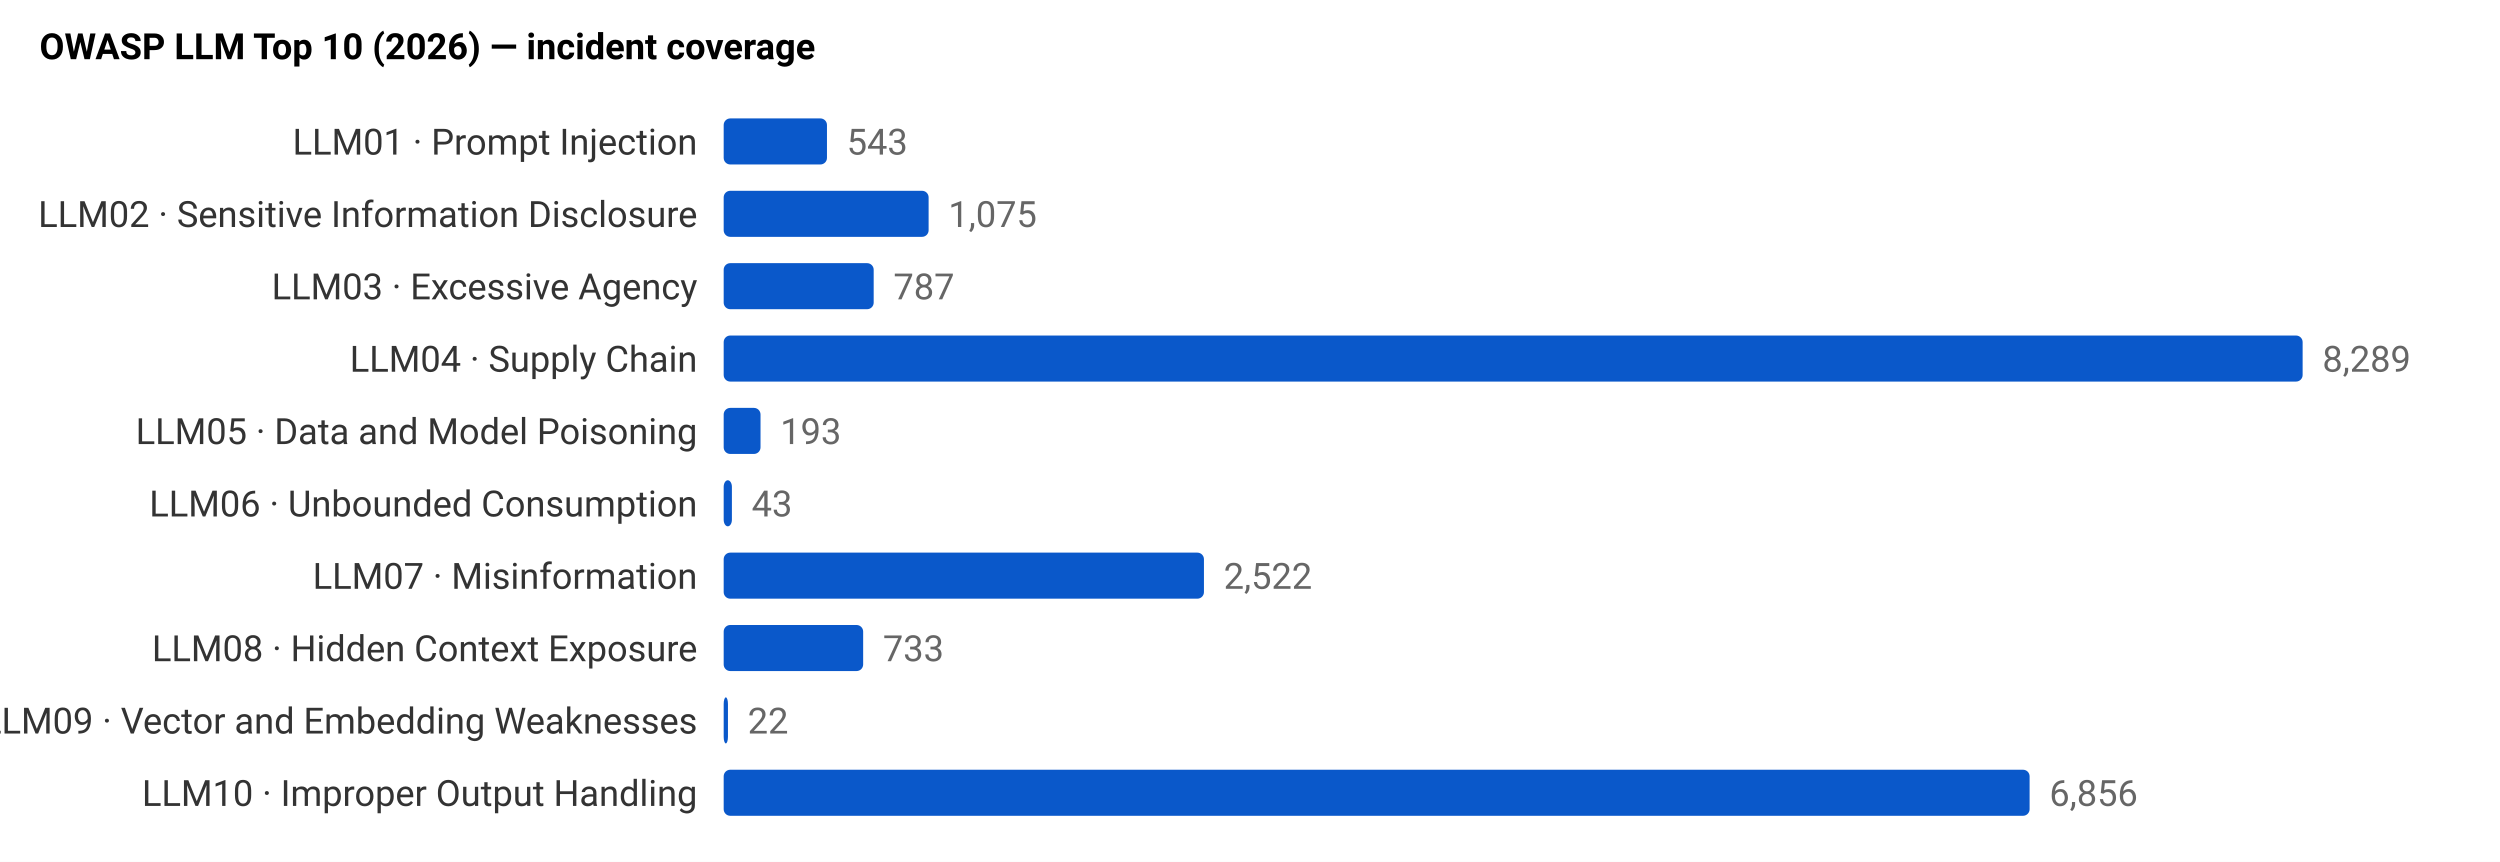
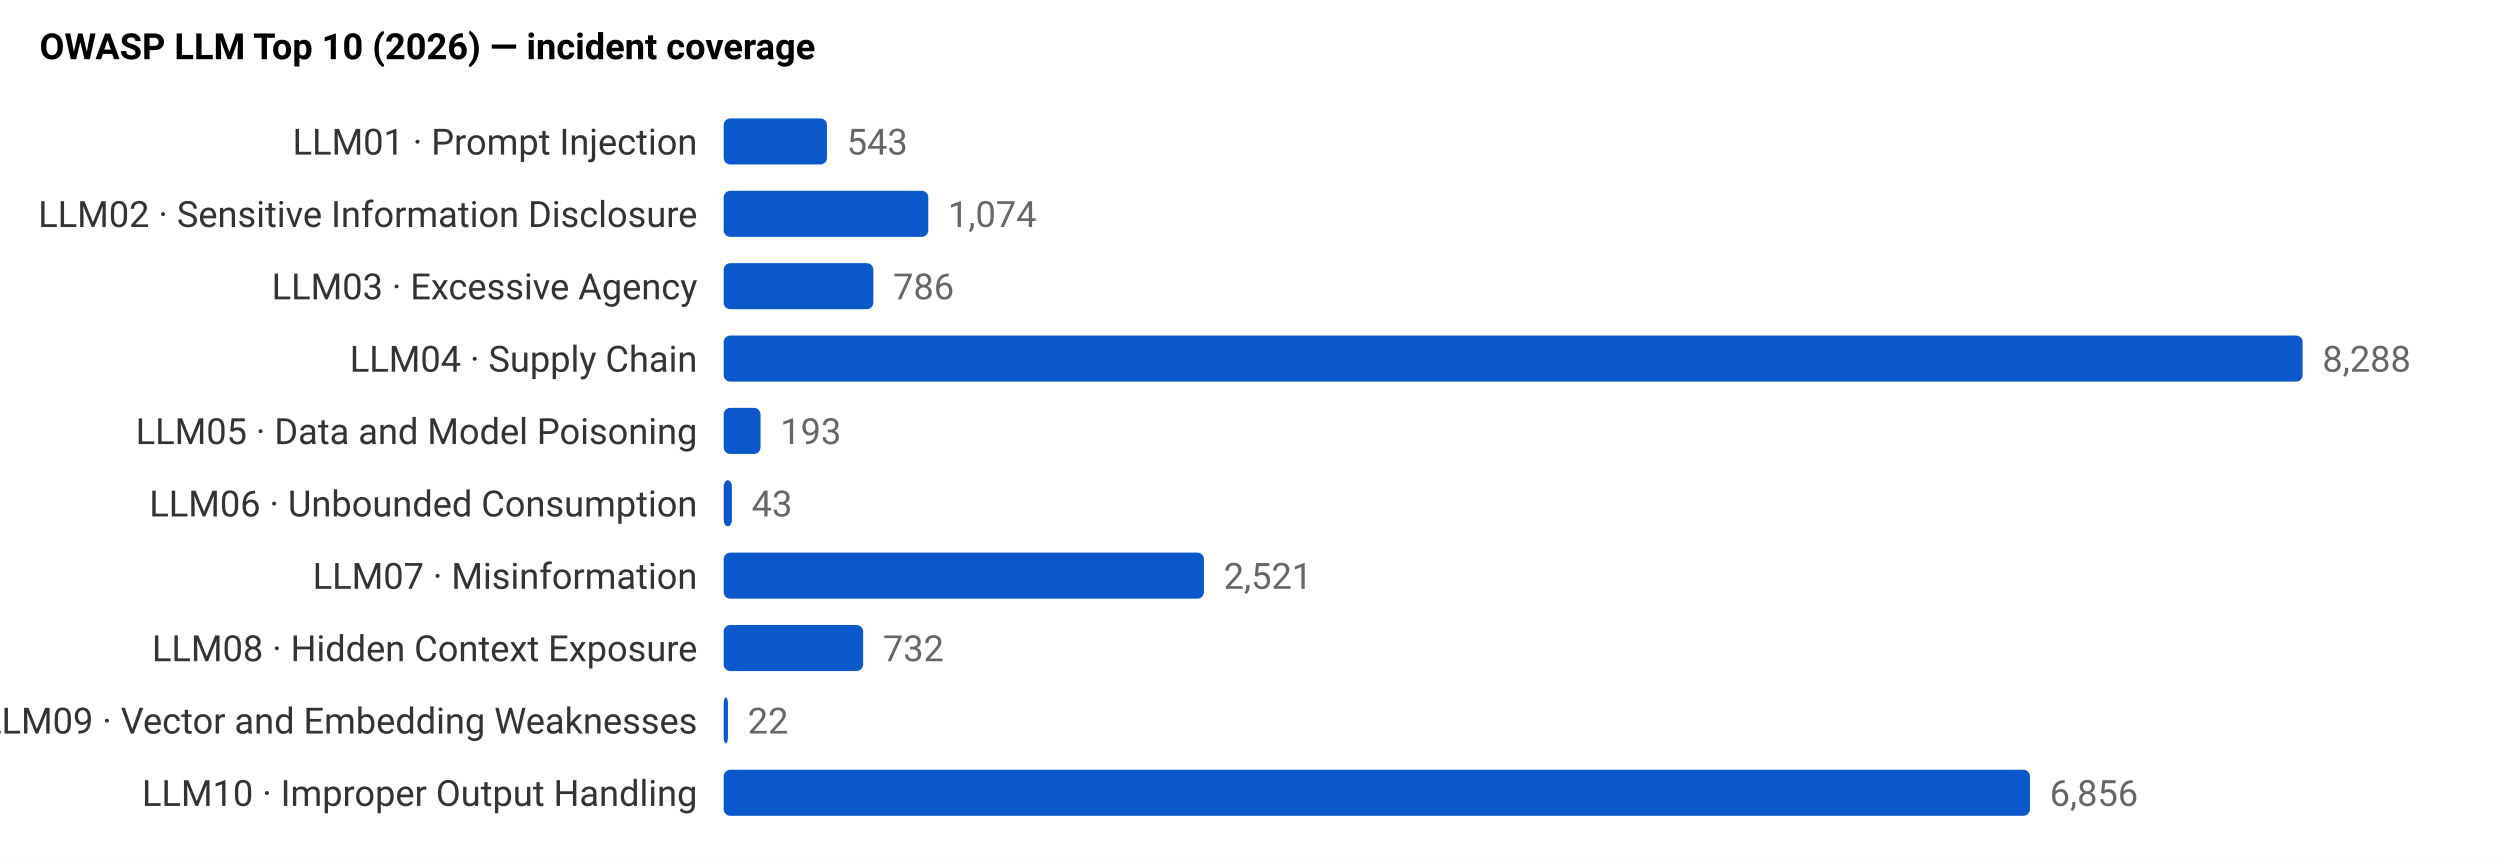
<svg xmlns="http://www.w3.org/2000/svg" viewBox="0 0 760 262" role="img" aria-label="OWASP LLM Top 10 (2026) — incident coverage" font-family="system-ui,-apple-system,Segoe UI,Roboto,sans-serif" font-size="11">
  <rect x="0" y="0" width="100%" height="100%" fill="white" />
  <text x="12" y="18" font-weight="600">OWASP LLM Top 10 (2026) — incident coverage</text>
  <text x="212" y="47" text-anchor="end" fill="#333">LLM01 · Prompt Injection</text>
  <rect x="220" y="36" width="31.4" height="14" fill="#0a58ca" rx="2" />
  <text x="257.4" y="47" fill="#666">543</text>
  <text x="212" y="69" text-anchor="end" fill="#333">LLM02 · Sensitive Information Disclosure</text>
-   <rect x="220" y="58" width="62.3" height="14" fill="#0a58ca" rx="2" />
-   <text x="288.3" y="69" fill="#666">1,075</text>
+   <rect x="220" y="58" width="62.2" height="14" fill="#0a58ca" rx="2" />
+   <text x="288.2" y="69" fill="#666">1,074</text>
  <text x="212" y="91" text-anchor="end" fill="#333">LLM03 · Excessive Agency</text>
-   <rect x="220" y="80" width="45.6" height="14" fill="#0a58ca" rx="2" />
-   <text x="271.6" y="91" fill="#666">787</text>
+   <rect x="220" y="80" width="45.5" height="14" fill="#0a58ca" rx="2" />
+   <text x="271.5" y="91" fill="#666">786</text>
  <text x="212" y="113" text-anchor="end" fill="#333">LLM04 · Supply Chain</text>
  <rect x="220" y="102" width="480.0" height="14" fill="#0a58ca" rx="2" />
-   <text x="706.0" y="113" fill="#666">8,289</text>
+   <text x="706.0" y="113" fill="#666">8,288</text>
  <text x="212" y="135" text-anchor="end" fill="#333">LLM05 · Data and Model Poisoning</text>
  <rect x="220" y="124" width="11.2" height="14" fill="#0a58ca" rx="2" />
  <text x="237.2" y="135" fill="#666">193</text>
  <text x="212" y="157" text-anchor="end" fill="#333">LLM06 · Unbounded Consumption</text>
  <rect x="220" y="146" width="2.5" height="14" fill="#0a58ca" rx="2" />
  <text x="228.5" y="157" fill="#666">43</text>
  <text x="212" y="179" text-anchor="end" fill="#333">LLM07 · Misinformation</text>
  <rect x="220" y="168" width="146.0" height="14" fill="#0a58ca" rx="2" />
-   <text x="372.0" y="179" fill="#666">2,522</text>
+   <text x="372.0" y="179" fill="#666">2,521</text>
  <text x="212" y="201" text-anchor="end" fill="#333">LLM08 · Hidden Context Exposure</text>
  <rect x="220" y="190" width="42.4" height="14" fill="#0a58ca" rx="2" />
-   <text x="268.4" y="201" fill="#666">733</text>
+   <text x="268.4" y="201" fill="#666">732</text>
  <text x="212" y="223" text-anchor="end" fill="#333">LLM09 · Vector and Embedding Weaknesses</text>
  <rect x="220" y="212" width="1.3" height="14" fill="#0a58ca" rx="2" />
  <text x="227.3" y="223" fill="#666">22</text>
  <text x="212" y="245" text-anchor="end" fill="#333">LLM10 · Improper Output Handling</text>
-   <rect x="220" y="234" width="397.0" height="14" fill="#0a58ca" rx="2" />
-   <text x="623.0" y="245" fill="#666">6,856</text>
+   <rect x="220" y="234" width="397.1" height="14" fill="#0a58ca" rx="2" />
+   <text x="623.1" y="245" fill="#666">6,856</text>
</svg>
